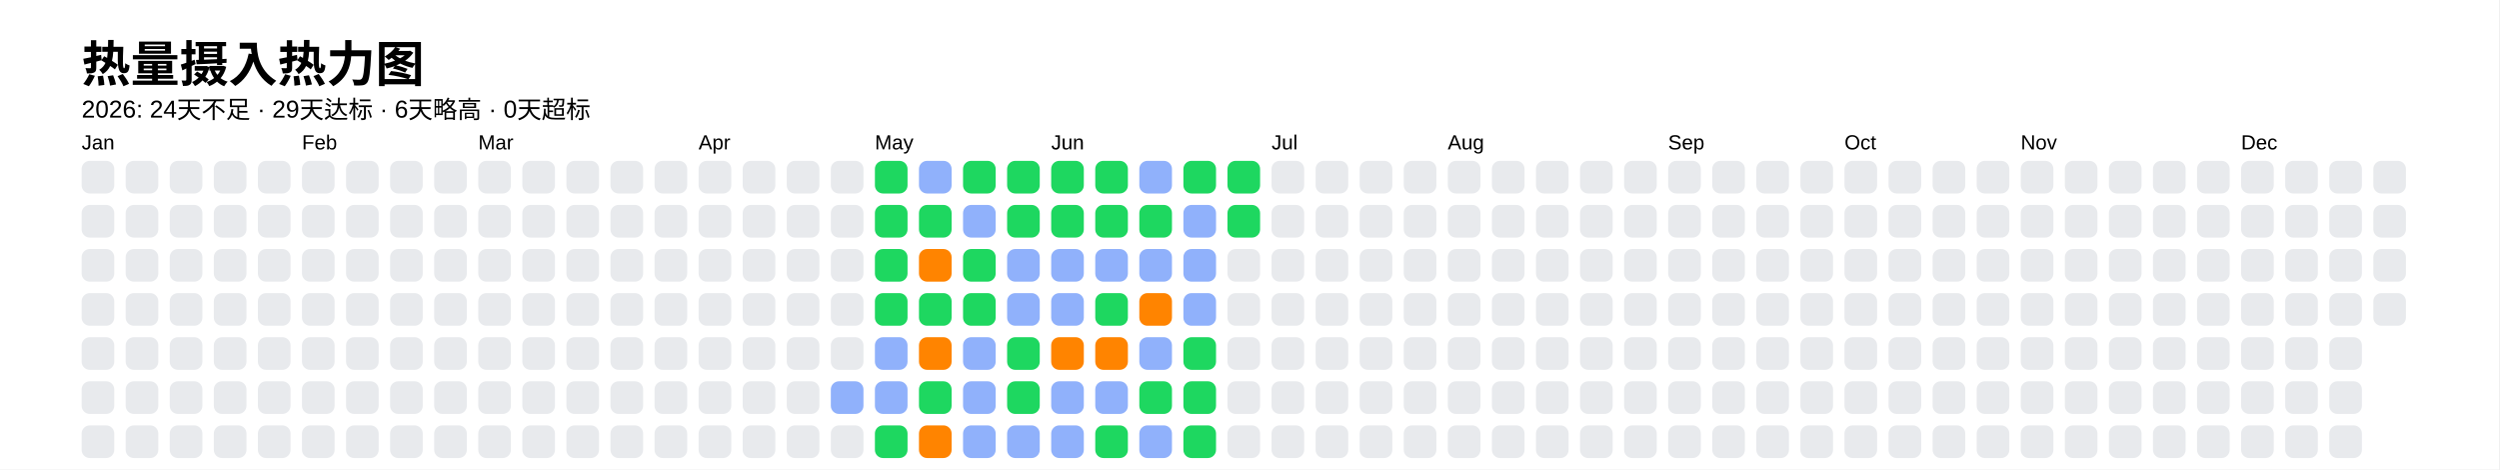
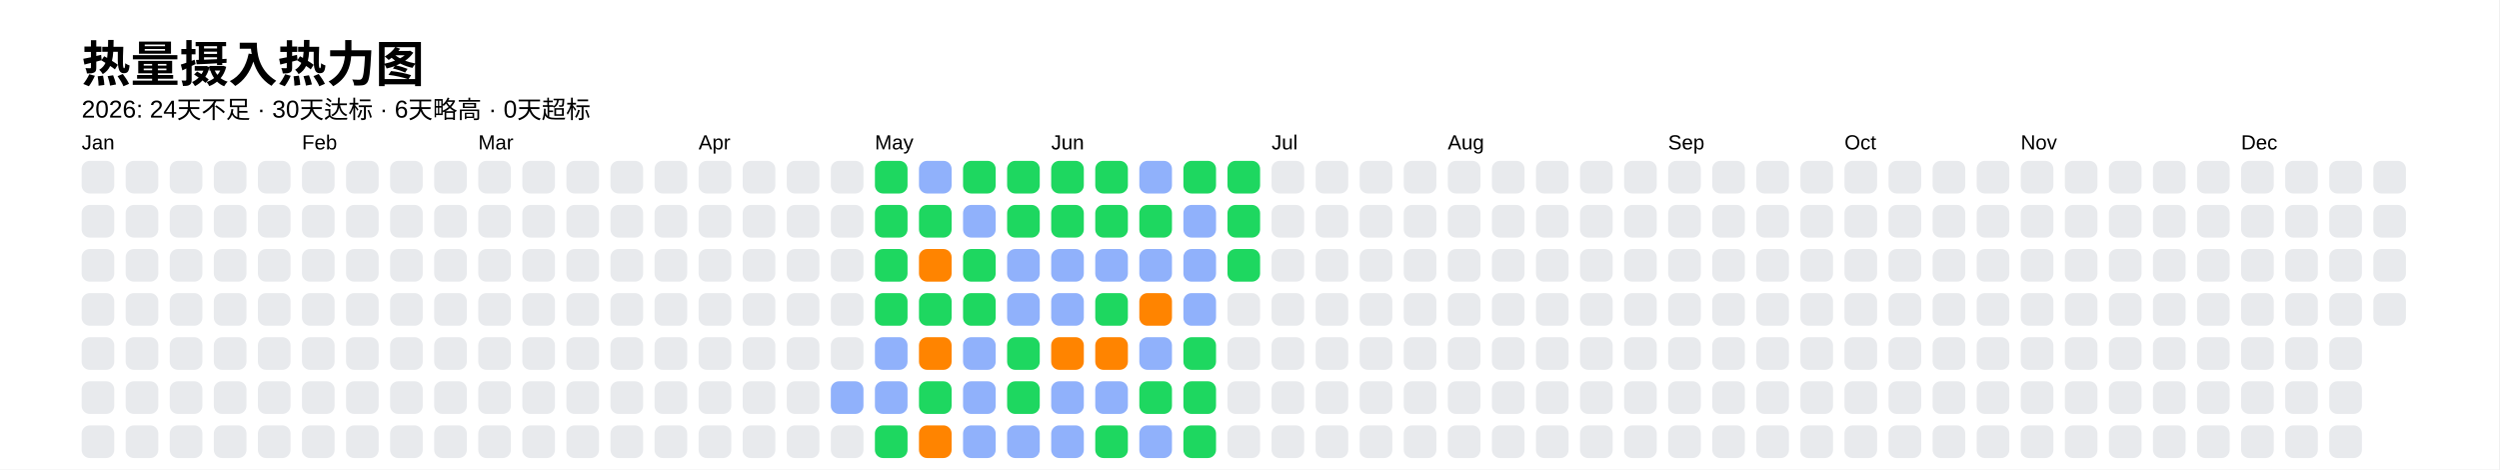
<svg xmlns="http://www.w3.org/2000/svg" style="background-color:white;" baseProfile="full" height="57.5mm" version="1.1" viewBox="0,0,306.2,57.5" width="306.2mm">
  <defs />
  <rect fill="#FFFFFF" height="57.5" width="306.2" x="0" y="0" />
  <text fill="#000000" style="font-size:6px; font-family:Arial; font-weight:bold;" x="10" y="10">热量摄入热力图</text>
-   <text fill="#000000" style="font-size:3px; font-family:Arial;" x="10" y="14.4">2026: 24天不足 · 29天达标 · 6天略高 · 0天超标</text>
+   <text fill="#000000" style="font-size:3px; font-family:Arial;" x="10" y="14.4">2026: 24天不足 · 30天达标 · 6天略高 · 0天超标</text>
  <text fill="#000000" style="font-size:2.5px; font-family:Arial" x="10" y="18.3">Jan</text>
  <rect fill="#E8EAED" height="4" rx="1" ry="1" width="4" x="10" y="19.7" />
  <rect fill="#E8EAED" height="4" rx="1" ry="1" width="4" x="10" y="25.1" />
  <rect fill="#E8EAED" height="4" rx="1" ry="1" width="4" x="10" y="30.5" />
  <rect fill="#E8EAED" height="4" rx="1" ry="1" width="4" x="10" y="35.9" />
  <rect fill="#E8EAED" height="4" rx="1" ry="1" width="4" x="10" y="41.3" />
  <rect fill="#E8EAED" height="4" rx="1" ry="1" width="4" x="10" y="46.7" />
  <rect fill="#E8EAED" height="4" rx="1" ry="1" width="4" x="10" y="52.1" />
  <rect fill="#E8EAED" height="4" rx="1" ry="1" width="4" x="15.4" y="19.7" />
  <rect fill="#E8EAED" height="4" rx="1" ry="1" width="4" x="15.4" y="25.1" />
  <rect fill="#E8EAED" height="4" rx="1" ry="1" width="4" x="15.4" y="30.5" />
  <rect fill="#E8EAED" height="4" rx="1" ry="1" width="4" x="15.4" y="35.9" />
  <rect fill="#E8EAED" height="4" rx="1" ry="1" width="4" x="15.4" y="41.3" />
  <rect fill="#E8EAED" height="4" rx="1" ry="1" width="4" x="15.4" y="46.7" />
  <rect fill="#E8EAED" height="4" rx="1" ry="1" width="4" x="15.4" y="52.1" />
  <rect fill="#E8EAED" height="4" rx="1" ry="1" width="4" x="20.8" y="19.7" />
  <rect fill="#E8EAED" height="4" rx="1" ry="1" width="4" x="20.8" y="25.1" />
  <rect fill="#E8EAED" height="4" rx="1" ry="1" width="4" x="20.8" y="30.5" />
  <rect fill="#E8EAED" height="4" rx="1" ry="1" width="4" x="20.8" y="35.9" />
  <rect fill="#E8EAED" height="4" rx="1" ry="1" width="4" x="20.8" y="41.3" />
  <rect fill="#E8EAED" height="4" rx="1" ry="1" width="4" x="20.8" y="46.7" />
  <rect fill="#E8EAED" height="4" rx="1" ry="1" width="4" x="20.8" y="52.1" />
  <rect fill="#E8EAED" height="4" rx="1" ry="1" width="4" x="26.2" y="19.7" />
  <rect fill="#E8EAED" height="4" rx="1" ry="1" width="4" x="26.2" y="25.1" />
  <rect fill="#E8EAED" height="4" rx="1" ry="1" width="4" x="26.2" y="30.5" />
  <rect fill="#E8EAED" height="4" rx="1" ry="1" width="4" x="26.2" y="35.9" />
  <rect fill="#E8EAED" height="4" rx="1" ry="1" width="4" x="26.2" y="41.3" />
  <rect fill="#E8EAED" height="4" rx="1" ry="1" width="4" x="26.2" y="46.7" />
  <rect fill="#E8EAED" height="4" rx="1" ry="1" width="4" x="26.2" y="52.1" />
  <rect fill="#E8EAED" height="4" rx="1" ry="1" width="4" x="31.6" y="19.7" />
  <rect fill="#E8EAED" height="4" rx="1" ry="1" width="4" x="31.6" y="25.1" />
  <rect fill="#E8EAED" height="4" rx="1" ry="1" width="4" x="31.6" y="30.5" />
  <rect fill="#E8EAED" height="4" rx="1" ry="1" width="4" x="31.6" y="35.9" />
  <rect fill="#E8EAED" height="4" rx="1" ry="1" width="4" x="31.6" y="41.3" />
  <rect fill="#E8EAED" height="4" rx="1" ry="1" width="4" x="31.6" y="46.7" />
  <rect fill="#E8EAED" height="4" rx="1" ry="1" width="4" x="31.6" y="52.1" />
  <text fill="#000000" style="font-size:2.5px; font-family:Arial" x="37.0" y="18.3">Feb</text>
  <rect fill="#E8EAED" height="4" rx="1" ry="1" width="4" x="37.0" y="19.7" />
  <rect fill="#E8EAED" height="4" rx="1" ry="1" width="4" x="37.0" y="25.1" />
  <rect fill="#E8EAED" height="4" rx="1" ry="1" width="4" x="37.0" y="30.5" />
  <rect fill="#E8EAED" height="4" rx="1" ry="1" width="4" x="37.0" y="35.9" />
  <rect fill="#E8EAED" height="4" rx="1" ry="1" width="4" x="37.0" y="41.3" />
  <rect fill="#E8EAED" height="4" rx="1" ry="1" width="4" x="37.0" y="46.7" />
  <rect fill="#E8EAED" height="4" rx="1" ry="1" width="4" x="37.0" y="52.1" />
  <rect fill="#E8EAED" height="4" rx="1" ry="1" width="4" x="42.4" y="19.7" />
  <rect fill="#E8EAED" height="4" rx="1" ry="1" width="4" x="42.4" y="25.1" />
  <rect fill="#E8EAED" height="4" rx="1" ry="1" width="4" x="42.4" y="30.5" />
  <rect fill="#E8EAED" height="4" rx="1" ry="1" width="4" x="42.4" y="35.9" />
  <rect fill="#E8EAED" height="4" rx="1" ry="1" width="4" x="42.4" y="41.3" />
  <rect fill="#E8EAED" height="4" rx="1" ry="1" width="4" x="42.4" y="46.7" />
  <rect fill="#E8EAED" height="4" rx="1" ry="1" width="4" x="42.4" y="52.1" />
  <rect fill="#E8EAED" height="4" rx="1" ry="1" width="4" x="47.8" y="19.7" />
  <rect fill="#E8EAED" height="4" rx="1" ry="1" width="4" x="47.8" y="25.1" />
  <rect fill="#E8EAED" height="4" rx="1" ry="1" width="4" x="47.8" y="30.5" />
  <rect fill="#E8EAED" height="4" rx="1" ry="1" width="4" x="47.8" y="35.9" />
  <rect fill="#E8EAED" height="4" rx="1" ry="1" width="4" x="47.8" y="41.3" />
  <rect fill="#E8EAED" height="4" rx="1" ry="1" width="4" x="47.8" y="46.7" />
  <rect fill="#E8EAED" height="4" rx="1" ry="1" width="4" x="47.8" y="52.1" />
  <rect fill="#E8EAED" height="4" rx="1" ry="1" width="4" x="53.2" y="19.7" />
  <rect fill="#E8EAED" height="4" rx="1" ry="1" width="4" x="53.2" y="25.1" />
  <rect fill="#E8EAED" height="4" rx="1" ry="1" width="4" x="53.2" y="30.5" />
  <rect fill="#E8EAED" height="4" rx="1" ry="1" width="4" x="53.2" y="35.9" />
  <rect fill="#E8EAED" height="4" rx="1" ry="1" width="4" x="53.2" y="41.3" />
  <rect fill="#E8EAED" height="4" rx="1" ry="1" width="4" x="53.2" y="46.7" />
  <rect fill="#E8EAED" height="4" rx="1" ry="1" width="4" x="53.2" y="52.1" />
  <text fill="#000000" style="font-size:2.5px; font-family:Arial" x="58.6" y="18.3">Mar</text>
  <rect fill="#E8EAED" height="4" rx="1" ry="1" width="4" x="58.6" y="19.7" />
  <rect fill="#E8EAED" height="4" rx="1" ry="1" width="4" x="58.6" y="25.1" />
  <rect fill="#E8EAED" height="4" rx="1" ry="1" width="4" x="58.6" y="30.5" />
  <rect fill="#E8EAED" height="4" rx="1" ry="1" width="4" x="58.6" y="35.9" />
  <rect fill="#E8EAED" height="4" rx="1" ry="1" width="4" x="58.6" y="41.3" />
  <rect fill="#E8EAED" height="4" rx="1" ry="1" width="4" x="58.6" y="46.7" />
  <rect fill="#E8EAED" height="4" rx="1" ry="1" width="4" x="58.6" y="52.1" />
  <rect fill="#E8EAED" height="4" rx="1" ry="1" width="4" x="64" y="19.7" />
  <rect fill="#E8EAED" height="4" rx="1" ry="1" width="4" x="64" y="25.1" />
  <rect fill="#E8EAED" height="4" rx="1" ry="1" width="4" x="64" y="30.5" />
  <rect fill="#E8EAED" height="4" rx="1" ry="1" width="4" x="64" y="35.9" />
  <rect fill="#E8EAED" height="4" rx="1" ry="1" width="4" x="64" y="41.3" />
  <rect fill="#E8EAED" height="4" rx="1" ry="1" width="4" x="64" y="46.7" />
  <rect fill="#E8EAED" height="4" rx="1" ry="1" width="4" x="64" y="52.1" />
  <rect fill="#E8EAED" height="4" rx="1" ry="1" width="4" x="69.4" y="19.7" />
  <rect fill="#E8EAED" height="4" rx="1" ry="1" width="4" x="69.4" y="25.1" />
  <rect fill="#E8EAED" height="4" rx="1" ry="1" width="4" x="69.4" y="30.5" />
  <rect fill="#E8EAED" height="4" rx="1" ry="1" width="4" x="69.4" y="35.9" />
  <rect fill="#E8EAED" height="4" rx="1" ry="1" width="4" x="69.4" y="41.3" />
  <rect fill="#E8EAED" height="4" rx="1" ry="1" width="4" x="69.4" y="46.7" />
  <rect fill="#E8EAED" height="4" rx="1" ry="1" width="4" x="69.4" y="52.1" />
  <rect fill="#E8EAED" height="4" rx="1" ry="1" width="4" x="74.8" y="19.7" />
  <rect fill="#E8EAED" height="4" rx="1" ry="1" width="4" x="74.8" y="25.1" />
  <rect fill="#E8EAED" height="4" rx="1" ry="1" width="4" x="74.8" y="30.5" />
  <rect fill="#E8EAED" height="4" rx="1" ry="1" width="4" x="74.8" y="35.9" />
  <rect fill="#E8EAED" height="4" rx="1" ry="1" width="4" x="74.8" y="41.3" />
  <rect fill="#E8EAED" height="4" rx="1" ry="1" width="4" x="74.8" y="46.7" />
  <rect fill="#E8EAED" height="4" rx="1" ry="1" width="4" x="74.8" y="52.1" />
  <rect fill="#E8EAED" height="4" rx="1" ry="1" width="4" x="80.2" y="19.7" />
  <rect fill="#E8EAED" height="4" rx="1" ry="1" width="4" x="80.2" y="25.1" />
  <rect fill="#E8EAED" height="4" rx="1" ry="1" width="4" x="80.2" y="30.5" />
  <rect fill="#E8EAED" height="4" rx="1" ry="1" width="4" x="80.2" y="35.9" />
  <rect fill="#E8EAED" height="4" rx="1" ry="1" width="4" x="80.2" y="41.3" />
  <rect fill="#E8EAED" height="4" rx="1" ry="1" width="4" x="80.2" y="46.7" />
  <rect fill="#E8EAED" height="4" rx="1" ry="1" width="4" x="80.2" y="52.1" />
  <text fill="#000000" style="font-size:2.5px; font-family:Arial" x="85.6" y="18.3">Apr</text>
  <rect fill="#E8EAED" height="4" rx="1" ry="1" width="4" x="85.6" y="19.7" />
  <rect fill="#E8EAED" height="4" rx="1" ry="1" width="4" x="85.6" y="25.1" />
  <rect fill="#E8EAED" height="4" rx="1" ry="1" width="4" x="85.6" y="30.5" />
  <rect fill="#E8EAED" height="4" rx="1" ry="1" width="4" x="85.6" y="35.9" />
  <rect fill="#E8EAED" height="4" rx="1" ry="1" width="4" x="85.6" y="41.3" />
  <rect fill="#E8EAED" height="4" rx="1" ry="1" width="4" x="85.6" y="46.7" />
  <rect fill="#E8EAED" height="4" rx="1" ry="1" width="4" x="85.6" y="52.1" />
  <rect fill="#E8EAED" height="4" rx="1" ry="1" width="4" x="91" y="19.7" />
  <rect fill="#E8EAED" height="4" rx="1" ry="1" width="4" x="91" y="25.1" />
  <rect fill="#E8EAED" height="4" rx="1" ry="1" width="4" x="91" y="30.5" />
  <rect fill="#E8EAED" height="4" rx="1" ry="1" width="4" x="91" y="35.9" />
  <rect fill="#E8EAED" height="4" rx="1" ry="1" width="4" x="91" y="41.3" />
  <rect fill="#E8EAED" height="4" rx="1" ry="1" width="4" x="91" y="46.7" />
  <rect fill="#E8EAED" height="4" rx="1" ry="1" width="4" x="91" y="52.1" />
  <rect fill="#E8EAED" height="4" rx="1" ry="1" width="4" x="96.4" y="19.7" />
  <rect fill="#E8EAED" height="4" rx="1" ry="1" width="4" x="96.4" y="25.1" />
  <rect fill="#E8EAED" height="4" rx="1" ry="1" width="4" x="96.4" y="30.5" />
  <rect fill="#E8EAED" height="4" rx="1" ry="1" width="4" x="96.4" y="35.9" />
  <rect fill="#E8EAED" height="4" rx="1" ry="1" width="4" x="96.4" y="41.3" />
  <rect fill="#E8EAED" height="4" rx="1" ry="1" width="4" x="96.4" y="46.7" />
  <rect fill="#E8EAED" height="4" rx="1" ry="1" width="4" x="96.4" y="52.1" />
  <rect fill="#E8EAED" height="4" rx="1" ry="1" width="4" x="101.8" y="19.7" />
  <rect fill="#E8EAED" height="4" rx="1" ry="1" width="4" x="101.8" y="25.1" />
  <rect fill="#E8EAED" height="4" rx="1" ry="1" width="4" x="101.8" y="30.5" />
  <rect fill="#E8EAED" height="4" rx="1" ry="1" width="4" x="101.8" y="35.9" />
  <rect fill="#E8EAED" height="4" rx="1" ry="1" width="4" x="101.8" y="41.3" />
  <rect fill="#90b1fb" height="4" rx="1" ry="1" width="4" x="101.8" y="46.7" />
  <rect fill="#E8EAED" height="4" rx="1" ry="1" width="4" x="101.8" y="52.1" />
  <text fill="#000000" style="font-size:2.5px; font-family:Arial" x="107.2" y="18.3">May</text>
  <rect fill="#1ed760" height="4" rx="1" ry="1" width="4" x="107.2" y="19.7" />
  <rect fill="#1ed760" height="4" rx="1" ry="1" width="4" x="107.2" y="25.1" />
  <rect fill="#1ed760" height="4" rx="1" ry="1" width="4" x="107.2" y="30.5" />
  <rect fill="#1ed760" height="4" rx="1" ry="1" width="4" x="107.2" y="35.9" />
  <rect fill="#90b1fb" height="4" rx="1" ry="1" width="4" x="107.2" y="41.3" />
  <rect fill="#90b1fb" height="4" rx="1" ry="1" width="4" x="107.2" y="46.7" />
  <rect fill="#1ed760" height="4" rx="1" ry="1" width="4" x="107.2" y="52.1" />
  <rect fill="#90b1fb" height="4" rx="1" ry="1" width="4" x="112.6" y="19.7" />
  <rect fill="#1ed760" height="4" rx="1" ry="1" width="4" x="112.6" y="25.1" />
  <rect fill="#ff8400" height="4" rx="1" ry="1" width="4" x="112.6" y="30.5" />
  <rect fill="#1ed760" height="4" rx="1" ry="1" width="4" x="112.6" y="35.9" />
  <rect fill="#ff8400" height="4" rx="1" ry="1" width="4" x="112.6" y="41.3" />
  <rect fill="#1ed760" height="4" rx="1" ry="1" width="4" x="112.6" y="46.7" />
  <rect fill="#ff8400" height="4" rx="1" ry="1" width="4" x="112.6" y="52.1" />
  <rect fill="#1ed760" height="4" rx="1" ry="1" width="4" x="118" y="19.7" />
  <rect fill="#90b1fb" height="4" rx="1" ry="1" width="4" x="118" y="25.1" />
  <rect fill="#1ed760" height="4" rx="1" ry="1" width="4" x="118" y="30.5" />
  <rect fill="#1ed760" height="4" rx="1" ry="1" width="4" x="118" y="35.9" />
  <rect fill="#90b1fb" height="4" rx="1" ry="1" width="4" x="118" y="41.3" />
  <rect fill="#90b1fb" height="4" rx="1" ry="1" width="4" x="118" y="46.7" />
  <rect fill="#90b1fb" height="4" rx="1" ry="1" width="4" x="118" y="52.1" />
  <rect fill="#1ed760" height="4" rx="1" ry="1" width="4" x="123.4" y="19.7" />
  <rect fill="#1ed760" height="4" rx="1" ry="1" width="4" x="123.4" y="25.1" />
  <rect fill="#90b1fb" height="4" rx="1" ry="1" width="4" x="123.4" y="30.5" />
  <rect fill="#90b1fb" height="4" rx="1" ry="1" width="4" x="123.4" y="35.9" />
  <rect fill="#1ed760" height="4" rx="1" ry="1" width="4" x="123.4" y="41.3" />
  <rect fill="#1ed760" height="4" rx="1" ry="1" width="4" x="123.4" y="46.7" />
  <rect fill="#90b1fb" height="4" rx="1" ry="1" width="4" x="123.4" y="52.1" />
  <text fill="#000000" style="font-size:2.5px; font-family:Arial" x="128.8" y="18.3">Jun</text>
  <rect fill="#1ed760" height="4" rx="1" ry="1" width="4" x="128.8" y="19.7" />
  <rect fill="#1ed760" height="4" rx="1" ry="1" width="4" x="128.8" y="25.1" />
  <rect fill="#90b1fb" height="4" rx="1" ry="1" width="4" x="128.8" y="30.5" />
  <rect fill="#90b1fb" height="4" rx="1" ry="1" width="4" x="128.8" y="35.9" />
  <rect fill="#ff8400" height="4" rx="1" ry="1" width="4" x="128.8" y="41.3" />
  <rect fill="#90b1fb" height="4" rx="1" ry="1" width="4" x="128.8" y="46.7" />
  <rect fill="#90b1fb" height="4" rx="1" ry="1" width="4" x="128.8" y="52.1" />
  <rect fill="#1ed760" height="4" rx="1" ry="1" width="4" x="134.2" y="19.7" />
  <rect fill="#1ed760" height="4" rx="1" ry="1" width="4" x="134.2" y="25.1" />
  <rect fill="#90b1fb" height="4" rx="1" ry="1" width="4" x="134.2" y="30.5" />
  <rect fill="#1ed760" height="4" rx="1" ry="1" width="4" x="134.2" y="35.9" />
  <rect fill="#ff8400" height="4" rx="1" ry="1" width="4" x="134.2" y="41.3" />
  <rect fill="#90b1fb" height="4" rx="1" ry="1" width="4" x="134.2" y="46.7" />
  <rect fill="#1ed760" height="4" rx="1" ry="1" width="4" x="134.2" y="52.1" />
  <rect fill="#90b1fb" height="4" rx="1" ry="1" width="4" x="139.6" y="19.7" />
  <rect fill="#1ed760" height="4" rx="1" ry="1" width="4" x="139.6" y="25.1" />
  <rect fill="#90b1fb" height="4" rx="1" ry="1" width="4" x="139.6" y="30.5" />
  <rect fill="#ff8400" height="4" rx="1" ry="1" width="4" x="139.6" y="35.9" />
  <rect fill="#90b1fb" height="4" rx="1" ry="1" width="4" x="139.6" y="41.3" />
  <rect fill="#1ed760" height="4" rx="1" ry="1" width="4" x="139.6" y="46.7" />
  <rect fill="#90b1fb" height="4" rx="1" ry="1" width="4" x="139.6" y="52.1" />
  <rect fill="#1ed760" height="4" rx="1" ry="1" width="4" x="145" y="19.7" />
  <rect fill="#90b1fb" height="4" rx="1" ry="1" width="4" x="145" y="25.1" />
  <rect fill="#90b1fb" height="4" rx="1" ry="1" width="4" x="145" y="30.5" />
  <rect fill="#90b1fb" height="4" rx="1" ry="1" width="4" x="145" y="35.9" />
  <rect fill="#1ed760" height="4" rx="1" ry="1" width="4" x="145" y="41.3" />
  <rect fill="#1ed760" height="4" rx="1" ry="1" width="4" x="145" y="46.7" />
  <rect fill="#1ed760" height="4" rx="1" ry="1" width="4" x="145" y="52.1" />
  <rect fill="#1ed760" height="4" rx="1" ry="1" width="4" x="150.4" y="19.7" />
  <rect fill="#1ed760" height="4" rx="1" ry="1" width="4" x="150.4" y="25.1" />
-   <rect fill="#E8EAED" height="4" rx="1" ry="1" width="4" x="150.4" y="30.5" />
+   <rect fill="#1ed760" height="4" rx="1" ry="1" width="4" x="150.4" y="30.5" />
  <rect fill="#E8EAED" height="4" rx="1" ry="1" width="4" x="150.4" y="35.9" />
  <rect fill="#E8EAED" height="4" rx="1" ry="1" width="4" x="150.4" y="41.3" />
  <rect fill="#E8EAED" height="4" rx="1" ry="1" width="4" x="150.4" y="46.7" />
  <rect fill="#E8EAED" height="4" rx="1" ry="1" width="4" x="150.4" y="52.1" />
  <text fill="#000000" style="font-size:2.5px; font-family:Arial" x="155.8" y="18.3">Jul</text>
  <rect fill="#E8EAED" height="4" rx="1" ry="1" width="4" x="155.8" y="19.7" />
  <rect fill="#E8EAED" height="4" rx="1" ry="1" width="4" x="155.8" y="25.1" />
  <rect fill="#E8EAED" height="4" rx="1" ry="1" width="4" x="155.8" y="30.5" />
  <rect fill="#E8EAED" height="4" rx="1" ry="1" width="4" x="155.8" y="35.9" />
  <rect fill="#E8EAED" height="4" rx="1" ry="1" width="4" x="155.8" y="41.3" />
  <rect fill="#E8EAED" height="4" rx="1" ry="1" width="4" x="155.8" y="46.7" />
  <rect fill="#E8EAED" height="4" rx="1" ry="1" width="4" x="155.8" y="52.1" />
  <rect fill="#E8EAED" height="4" rx="1" ry="1" width="4" x="161.2" y="19.7" />
  <rect fill="#E8EAED" height="4" rx="1" ry="1" width="4" x="161.2" y="25.1" />
  <rect fill="#E8EAED" height="4" rx="1" ry="1" width="4" x="161.2" y="30.5" />
  <rect fill="#E8EAED" height="4" rx="1" ry="1" width="4" x="161.2" y="35.9" />
  <rect fill="#E8EAED" height="4" rx="1" ry="1" width="4" x="161.2" y="41.3" />
  <rect fill="#E8EAED" height="4" rx="1" ry="1" width="4" x="161.2" y="46.7" />
  <rect fill="#E8EAED" height="4" rx="1" ry="1" width="4" x="161.2" y="52.1" />
  <rect fill="#E8EAED" height="4" rx="1" ry="1" width="4" x="166.6" y="19.7" />
  <rect fill="#E8EAED" height="4" rx="1" ry="1" width="4" x="166.6" y="25.1" />
  <rect fill="#E8EAED" height="4" rx="1" ry="1" width="4" x="166.6" y="30.5" />
  <rect fill="#E8EAED" height="4" rx="1" ry="1" width="4" x="166.6" y="35.9" />
  <rect fill="#E8EAED" height="4" rx="1" ry="1" width="4" x="166.6" y="41.3" />
  <rect fill="#E8EAED" height="4" rx="1" ry="1" width="4" x="166.6" y="46.7" />
  <rect fill="#E8EAED" height="4" rx="1" ry="1" width="4" x="166.6" y="52.1" />
  <rect fill="#E8EAED" height="4" rx="1" ry="1" width="4" x="172" y="19.7" />
  <rect fill="#E8EAED" height="4" rx="1" ry="1" width="4" x="172" y="25.1" />
  <rect fill="#E8EAED" height="4" rx="1" ry="1" width="4" x="172" y="30.5" />
  <rect fill="#E8EAED" height="4" rx="1" ry="1" width="4" x="172" y="35.9" />
  <rect fill="#E8EAED" height="4" rx="1" ry="1" width="4" x="172" y="41.3" />
  <rect fill="#E8EAED" height="4" rx="1" ry="1" width="4" x="172" y="46.7" />
  <rect fill="#E8EAED" height="4" rx="1" ry="1" width="4" x="172" y="52.1" />
  <text fill="#000000" style="font-size:2.5px; font-family:Arial" x="177.4" y="18.3">Aug</text>
  <rect fill="#E8EAED" height="4" rx="1" ry="1" width="4" x="177.4" y="19.7" />
  <rect fill="#E8EAED" height="4" rx="1" ry="1" width="4" x="177.4" y="25.1" />
  <rect fill="#E8EAED" height="4" rx="1" ry="1" width="4" x="177.4" y="30.5" />
  <rect fill="#E8EAED" height="4" rx="1" ry="1" width="4" x="177.4" y="35.9" />
  <rect fill="#E8EAED" height="4" rx="1" ry="1" width="4" x="177.4" y="41.3" />
  <rect fill="#E8EAED" height="4" rx="1" ry="1" width="4" x="177.4" y="46.7" />
  <rect fill="#E8EAED" height="4" rx="1" ry="1" width="4" x="177.4" y="52.1" />
  <rect fill="#E8EAED" height="4" rx="1" ry="1" width="4" x="182.8" y="19.7" />
  <rect fill="#E8EAED" height="4" rx="1" ry="1" width="4" x="182.8" y="25.1" />
  <rect fill="#E8EAED" height="4" rx="1" ry="1" width="4" x="182.8" y="30.5" />
  <rect fill="#E8EAED" height="4" rx="1" ry="1" width="4" x="182.8" y="35.9" />
  <rect fill="#E8EAED" height="4" rx="1" ry="1" width="4" x="182.8" y="41.3" />
  <rect fill="#E8EAED" height="4" rx="1" ry="1" width="4" x="182.8" y="46.7" />
  <rect fill="#E8EAED" height="4" rx="1" ry="1" width="4" x="182.8" y="52.1" />
  <rect fill="#E8EAED" height="4" rx="1" ry="1" width="4" x="188.2" y="19.7" />
  <rect fill="#E8EAED" height="4" rx="1" ry="1" width="4" x="188.2" y="25.1" />
  <rect fill="#E8EAED" height="4" rx="1" ry="1" width="4" x="188.2" y="30.5" />
  <rect fill="#E8EAED" height="4" rx="1" ry="1" width="4" x="188.2" y="35.9" />
  <rect fill="#E8EAED" height="4" rx="1" ry="1" width="4" x="188.2" y="41.3" />
  <rect fill="#E8EAED" height="4" rx="1" ry="1" width="4" x="188.2" y="46.7" />
  <rect fill="#E8EAED" height="4" rx="1" ry="1" width="4" x="188.2" y="52.1" />
  <rect fill="#E8EAED" height="4" rx="1" ry="1" width="4" x="193.6" y="19.7" />
  <rect fill="#E8EAED" height="4" rx="1" ry="1" width="4" x="193.6" y="25.1" />
  <rect fill="#E8EAED" height="4" rx="1" ry="1" width="4" x="193.6" y="30.5" />
  <rect fill="#E8EAED" height="4" rx="1" ry="1" width="4" x="193.6" y="35.9" />
  <rect fill="#E8EAED" height="4" rx="1" ry="1" width="4" x="193.6" y="41.3" />
  <rect fill="#E8EAED" height="4" rx="1" ry="1" width="4" x="193.6" y="46.7" />
  <rect fill="#E8EAED" height="4" rx="1" ry="1" width="4" x="193.6" y="52.1" />
  <rect fill="#E8EAED" height="4" rx="1" ry="1" width="4" x="199" y="19.7" />
  <rect fill="#E8EAED" height="4" rx="1" ry="1" width="4" x="199" y="25.1" />
  <rect fill="#E8EAED" height="4" rx="1" ry="1" width="4" x="199" y="30.5" />
  <rect fill="#E8EAED" height="4" rx="1" ry="1" width="4" x="199" y="35.9" />
  <rect fill="#E8EAED" height="4" rx="1" ry="1" width="4" x="199" y="41.3" />
  <rect fill="#E8EAED" height="4" rx="1" ry="1" width="4" x="199" y="46.7" />
  <rect fill="#E8EAED" height="4" rx="1" ry="1" width="4" x="199" y="52.1" />
  <text fill="#000000" style="font-size:2.5px; font-family:Arial" x="204.4" y="18.3">Sep</text>
  <rect fill="#E8EAED" height="4" rx="1" ry="1" width="4" x="204.4" y="19.7" />
  <rect fill="#E8EAED" height="4" rx="1" ry="1" width="4" x="204.4" y="25.1" />
  <rect fill="#E8EAED" height="4" rx="1" ry="1" width="4" x="204.4" y="30.5" />
  <rect fill="#E8EAED" height="4" rx="1" ry="1" width="4" x="204.4" y="35.9" />
  <rect fill="#E8EAED" height="4" rx="1" ry="1" width="4" x="204.4" y="41.3" />
  <rect fill="#E8EAED" height="4" rx="1" ry="1" width="4" x="204.4" y="46.7" />
  <rect fill="#E8EAED" height="4" rx="1" ry="1" width="4" x="204.4" y="52.1" />
  <rect fill="#E8EAED" height="4" rx="1" ry="1" width="4" x="209.8" y="19.7" />
  <rect fill="#E8EAED" height="4" rx="1" ry="1" width="4" x="209.8" y="25.1" />
  <rect fill="#E8EAED" height="4" rx="1" ry="1" width="4" x="209.8" y="30.5" />
  <rect fill="#E8EAED" height="4" rx="1" ry="1" width="4" x="209.8" y="35.9" />
  <rect fill="#E8EAED" height="4" rx="1" ry="1" width="4" x="209.8" y="41.3" />
  <rect fill="#E8EAED" height="4" rx="1" ry="1" width="4" x="209.8" y="46.7" />
  <rect fill="#E8EAED" height="4" rx="1" ry="1" width="4" x="209.8" y="52.1" />
  <rect fill="#E8EAED" height="4" rx="1" ry="1" width="4" x="215.2" y="19.7" />
  <rect fill="#E8EAED" height="4" rx="1" ry="1" width="4" x="215.2" y="25.1" />
  <rect fill="#E8EAED" height="4" rx="1" ry="1" width="4" x="215.2" y="30.5" />
  <rect fill="#E8EAED" height="4" rx="1" ry="1" width="4" x="215.2" y="35.9" />
  <rect fill="#E8EAED" height="4" rx="1" ry="1" width="4" x="215.2" y="41.3" />
  <rect fill="#E8EAED" height="4" rx="1" ry="1" width="4" x="215.2" y="46.7" />
  <rect fill="#E8EAED" height="4" rx="1" ry="1" width="4" x="215.2" y="52.1" />
  <rect fill="#E8EAED" height="4" rx="1" ry="1" width="4" x="220.6" y="19.7" />
  <rect fill="#E8EAED" height="4" rx="1" ry="1" width="4" x="220.6" y="25.1" />
  <rect fill="#E8EAED" height="4" rx="1" ry="1" width="4" x="220.6" y="30.5" />
  <rect fill="#E8EAED" height="4" rx="1" ry="1" width="4" x="220.6" y="35.9" />
  <rect fill="#E8EAED" height="4" rx="1" ry="1" width="4" x="220.6" y="41.3" />
  <rect fill="#E8EAED" height="4" rx="1" ry="1" width="4" x="220.6" y="46.7" />
  <rect fill="#E8EAED" height="4" rx="1" ry="1" width="4" x="220.6" y="52.1" />
  <text fill="#000000" style="font-size:2.5px; font-family:Arial" x="226" y="18.3">Oct</text>
  <rect fill="#E8EAED" height="4" rx="1" ry="1" width="4" x="226" y="19.7" />
  <rect fill="#E8EAED" height="4" rx="1" ry="1" width="4" x="226" y="25.1" />
  <rect fill="#E8EAED" height="4" rx="1" ry="1" width="4" x="226" y="30.5" />
  <rect fill="#E8EAED" height="4" rx="1" ry="1" width="4" x="226" y="35.9" />
  <rect fill="#E8EAED" height="4" rx="1" ry="1" width="4" x="226" y="41.3" />
  <rect fill="#E8EAED" height="4" rx="1" ry="1" width="4" x="226" y="46.7" />
  <rect fill="#E8EAED" height="4" rx="1" ry="1" width="4" x="226" y="52.1" />
  <rect fill="#E8EAED" height="4" rx="1" ry="1" width="4" x="231.4" y="19.7" />
  <rect fill="#E8EAED" height="4" rx="1" ry="1" width="4" x="231.4" y="25.1" />
  <rect fill="#E8EAED" height="4" rx="1" ry="1" width="4" x="231.4" y="30.5" />
  <rect fill="#E8EAED" height="4" rx="1" ry="1" width="4" x="231.4" y="35.9" />
  <rect fill="#E8EAED" height="4" rx="1" ry="1" width="4" x="231.4" y="41.3" />
  <rect fill="#E8EAED" height="4" rx="1" ry="1" width="4" x="231.4" y="46.7" />
  <rect fill="#E8EAED" height="4" rx="1" ry="1" width="4" x="231.4" y="52.1" />
  <rect fill="#E8EAED" height="4" rx="1" ry="1" width="4" x="236.8" y="19.7" />
  <rect fill="#E8EAED" height="4" rx="1" ry="1" width="4" x="236.8" y="25.1" />
  <rect fill="#E8EAED" height="4" rx="1" ry="1" width="4" x="236.8" y="30.5" />
  <rect fill="#E8EAED" height="4" rx="1" ry="1" width="4" x="236.8" y="35.9" />
  <rect fill="#E8EAED" height="4" rx="1" ry="1" width="4" x="236.8" y="41.3" />
  <rect fill="#E8EAED" height="4" rx="1" ry="1" width="4" x="236.8" y="46.7" />
  <rect fill="#E8EAED" height="4" rx="1" ry="1" width="4" x="236.8" y="52.1" />
  <rect fill="#E8EAED" height="4" rx="1" ry="1" width="4" x="242.2" y="19.7" />
  <rect fill="#E8EAED" height="4" rx="1" ry="1" width="4" x="242.2" y="25.1" />
  <rect fill="#E8EAED" height="4" rx="1" ry="1" width="4" x="242.2" y="30.5" />
  <rect fill="#E8EAED" height="4" rx="1" ry="1" width="4" x="242.2" y="35.9" />
  <rect fill="#E8EAED" height="4" rx="1" ry="1" width="4" x="242.2" y="41.3" />
  <rect fill="#E8EAED" height="4" rx="1" ry="1" width="4" x="242.2" y="46.7" />
  <rect fill="#E8EAED" height="4" rx="1" ry="1" width="4" x="242.2" y="52.1" />
  <text fill="#000000" style="font-size:2.5px; font-family:Arial" x="247.6" y="18.3">Nov</text>
  <rect fill="#E8EAED" height="4" rx="1" ry="1" width="4" x="247.6" y="19.7" />
  <rect fill="#E8EAED" height="4" rx="1" ry="1" width="4" x="247.6" y="25.1" />
  <rect fill="#E8EAED" height="4" rx="1" ry="1" width="4" x="247.6" y="30.5" />
  <rect fill="#E8EAED" height="4" rx="1" ry="1" width="4" x="247.6" y="35.9" />
  <rect fill="#E8EAED" height="4" rx="1" ry="1" width="4" x="247.6" y="41.3" />
  <rect fill="#E8EAED" height="4" rx="1" ry="1" width="4" x="247.6" y="46.7" />
  <rect fill="#E8EAED" height="4" rx="1" ry="1" width="4" x="247.6" y="52.1" />
  <rect fill="#E8EAED" height="4" rx="1" ry="1" width="4" x="253" y="19.7" />
  <rect fill="#E8EAED" height="4" rx="1" ry="1" width="4" x="253" y="25.1" />
  <rect fill="#E8EAED" height="4" rx="1" ry="1" width="4" x="253" y="30.5" />
  <rect fill="#E8EAED" height="4" rx="1" ry="1" width="4" x="253" y="35.9" />
  <rect fill="#E8EAED" height="4" rx="1" ry="1" width="4" x="253" y="41.3" />
  <rect fill="#E8EAED" height="4" rx="1" ry="1" width="4" x="253" y="46.7" />
  <rect fill="#E8EAED" height="4" rx="1" ry="1" width="4" x="253" y="52.1" />
  <rect fill="#E8EAED" height="4" rx="1" ry="1" width="4" x="258.4" y="19.7" />
  <rect fill="#E8EAED" height="4" rx="1" ry="1" width="4" x="258.4" y="25.1" />
  <rect fill="#E8EAED" height="4" rx="1" ry="1" width="4" x="258.4" y="30.5" />
  <rect fill="#E8EAED" height="4" rx="1" ry="1" width="4" x="258.4" y="35.9" />
  <rect fill="#E8EAED" height="4" rx="1" ry="1" width="4" x="258.4" y="41.3" />
  <rect fill="#E8EAED" height="4" rx="1" ry="1" width="4" x="258.4" y="46.7" />
  <rect fill="#E8EAED" height="4" rx="1" ry="1" width="4" x="258.4" y="52.1" />
  <rect fill="#E8EAED" height="4" rx="1" ry="1" width="4" x="263.8" y="19.7" />
  <rect fill="#E8EAED" height="4" rx="1" ry="1" width="4" x="263.8" y="25.1" />
  <rect fill="#E8EAED" height="4" rx="1" ry="1" width="4" x="263.8" y="30.5" />
  <rect fill="#E8EAED" height="4" rx="1" ry="1" width="4" x="263.8" y="35.9" />
  <rect fill="#E8EAED" height="4" rx="1" ry="1" width="4" x="263.8" y="41.3" />
  <rect fill="#E8EAED" height="4" rx="1" ry="1" width="4" x="263.8" y="46.7" />
  <rect fill="#E8EAED" height="4" rx="1" ry="1" width="4" x="263.8" y="52.1" />
  <rect fill="#E8EAED" height="4" rx="1" ry="1" width="4" x="269.2" y="19.7" />
  <rect fill="#E8EAED" height="4" rx="1" ry="1" width="4" x="269.2" y="25.1" />
  <rect fill="#E8EAED" height="4" rx="1" ry="1" width="4" x="269.2" y="30.5" />
  <rect fill="#E8EAED" height="4" rx="1" ry="1" width="4" x="269.2" y="35.9" />
  <rect fill="#E8EAED" height="4" rx="1" ry="1" width="4" x="269.2" y="41.3" />
  <rect fill="#E8EAED" height="4" rx="1" ry="1" width="4" x="269.2" y="46.7" />
  <rect fill="#E8EAED" height="4" rx="1" ry="1" width="4" x="269.2" y="52.1" />
  <text fill="#000000" style="font-size:2.5px; font-family:Arial" x="274.6" y="18.3">Dec</text>
  <rect fill="#E8EAED" height="4" rx="1" ry="1" width="4" x="274.6" y="19.7" />
  <rect fill="#E8EAED" height="4" rx="1" ry="1" width="4" x="274.6" y="25.1" />
  <rect fill="#E8EAED" height="4" rx="1" ry="1" width="4" x="274.6" y="30.5" />
  <rect fill="#E8EAED" height="4" rx="1" ry="1" width="4" x="274.6" y="35.9" />
  <rect fill="#E8EAED" height="4" rx="1" ry="1" width="4" x="274.6" y="41.3" />
  <rect fill="#E8EAED" height="4" rx="1" ry="1" width="4" x="274.6" y="46.7" />
  <rect fill="#E8EAED" height="4" rx="1" ry="1" width="4" x="274.6" y="52.1" />
  <rect fill="#E8EAED" height="4" rx="1" ry="1" width="4" x="280" y="19.7" />
  <rect fill="#E8EAED" height="4" rx="1" ry="1" width="4" x="280" y="25.1" />
  <rect fill="#E8EAED" height="4" rx="1" ry="1" width="4" x="280" y="30.5" />
  <rect fill="#E8EAED" height="4" rx="1" ry="1" width="4" x="280" y="35.9" />
  <rect fill="#E8EAED" height="4" rx="1" ry="1" width="4" x="280" y="41.3" />
  <rect fill="#E8EAED" height="4" rx="1" ry="1" width="4" x="280" y="46.7" />
  <rect fill="#E8EAED" height="4" rx="1" ry="1" width="4" x="280" y="52.1" />
  <rect fill="#E8EAED" height="4" rx="1" ry="1" width="4" x="285.4" y="19.7" />
  <rect fill="#E8EAED" height="4" rx="1" ry="1" width="4" x="285.4" y="25.1" />
  <rect fill="#E8EAED" height="4" rx="1" ry="1" width="4" x="285.4" y="30.5" />
  <rect fill="#E8EAED" height="4" rx="1" ry="1" width="4" x="285.4" y="35.9" />
  <rect fill="#E8EAED" height="4" rx="1" ry="1" width="4" x="285.4" y="41.3" />
  <rect fill="#E8EAED" height="4" rx="1" ry="1" width="4" x="285.4" y="46.7" />
  <rect fill="#E8EAED" height="4" rx="1" ry="1" width="4" x="285.4" y="52.1" />
  <rect fill="#E8EAED" height="4" rx="1" ry="1" width="4" x="290.8" y="19.7" />
  <rect fill="#E8EAED" height="4" rx="1" ry="1" width="4" x="290.8" y="25.1" />
  <rect fill="#E8EAED" height="4" rx="1" ry="1" width="4" x="290.8" y="30.5" />
  <rect fill="#E8EAED" height="4" rx="1" ry="1" width="4" x="290.8" y="35.9" />
</svg>
